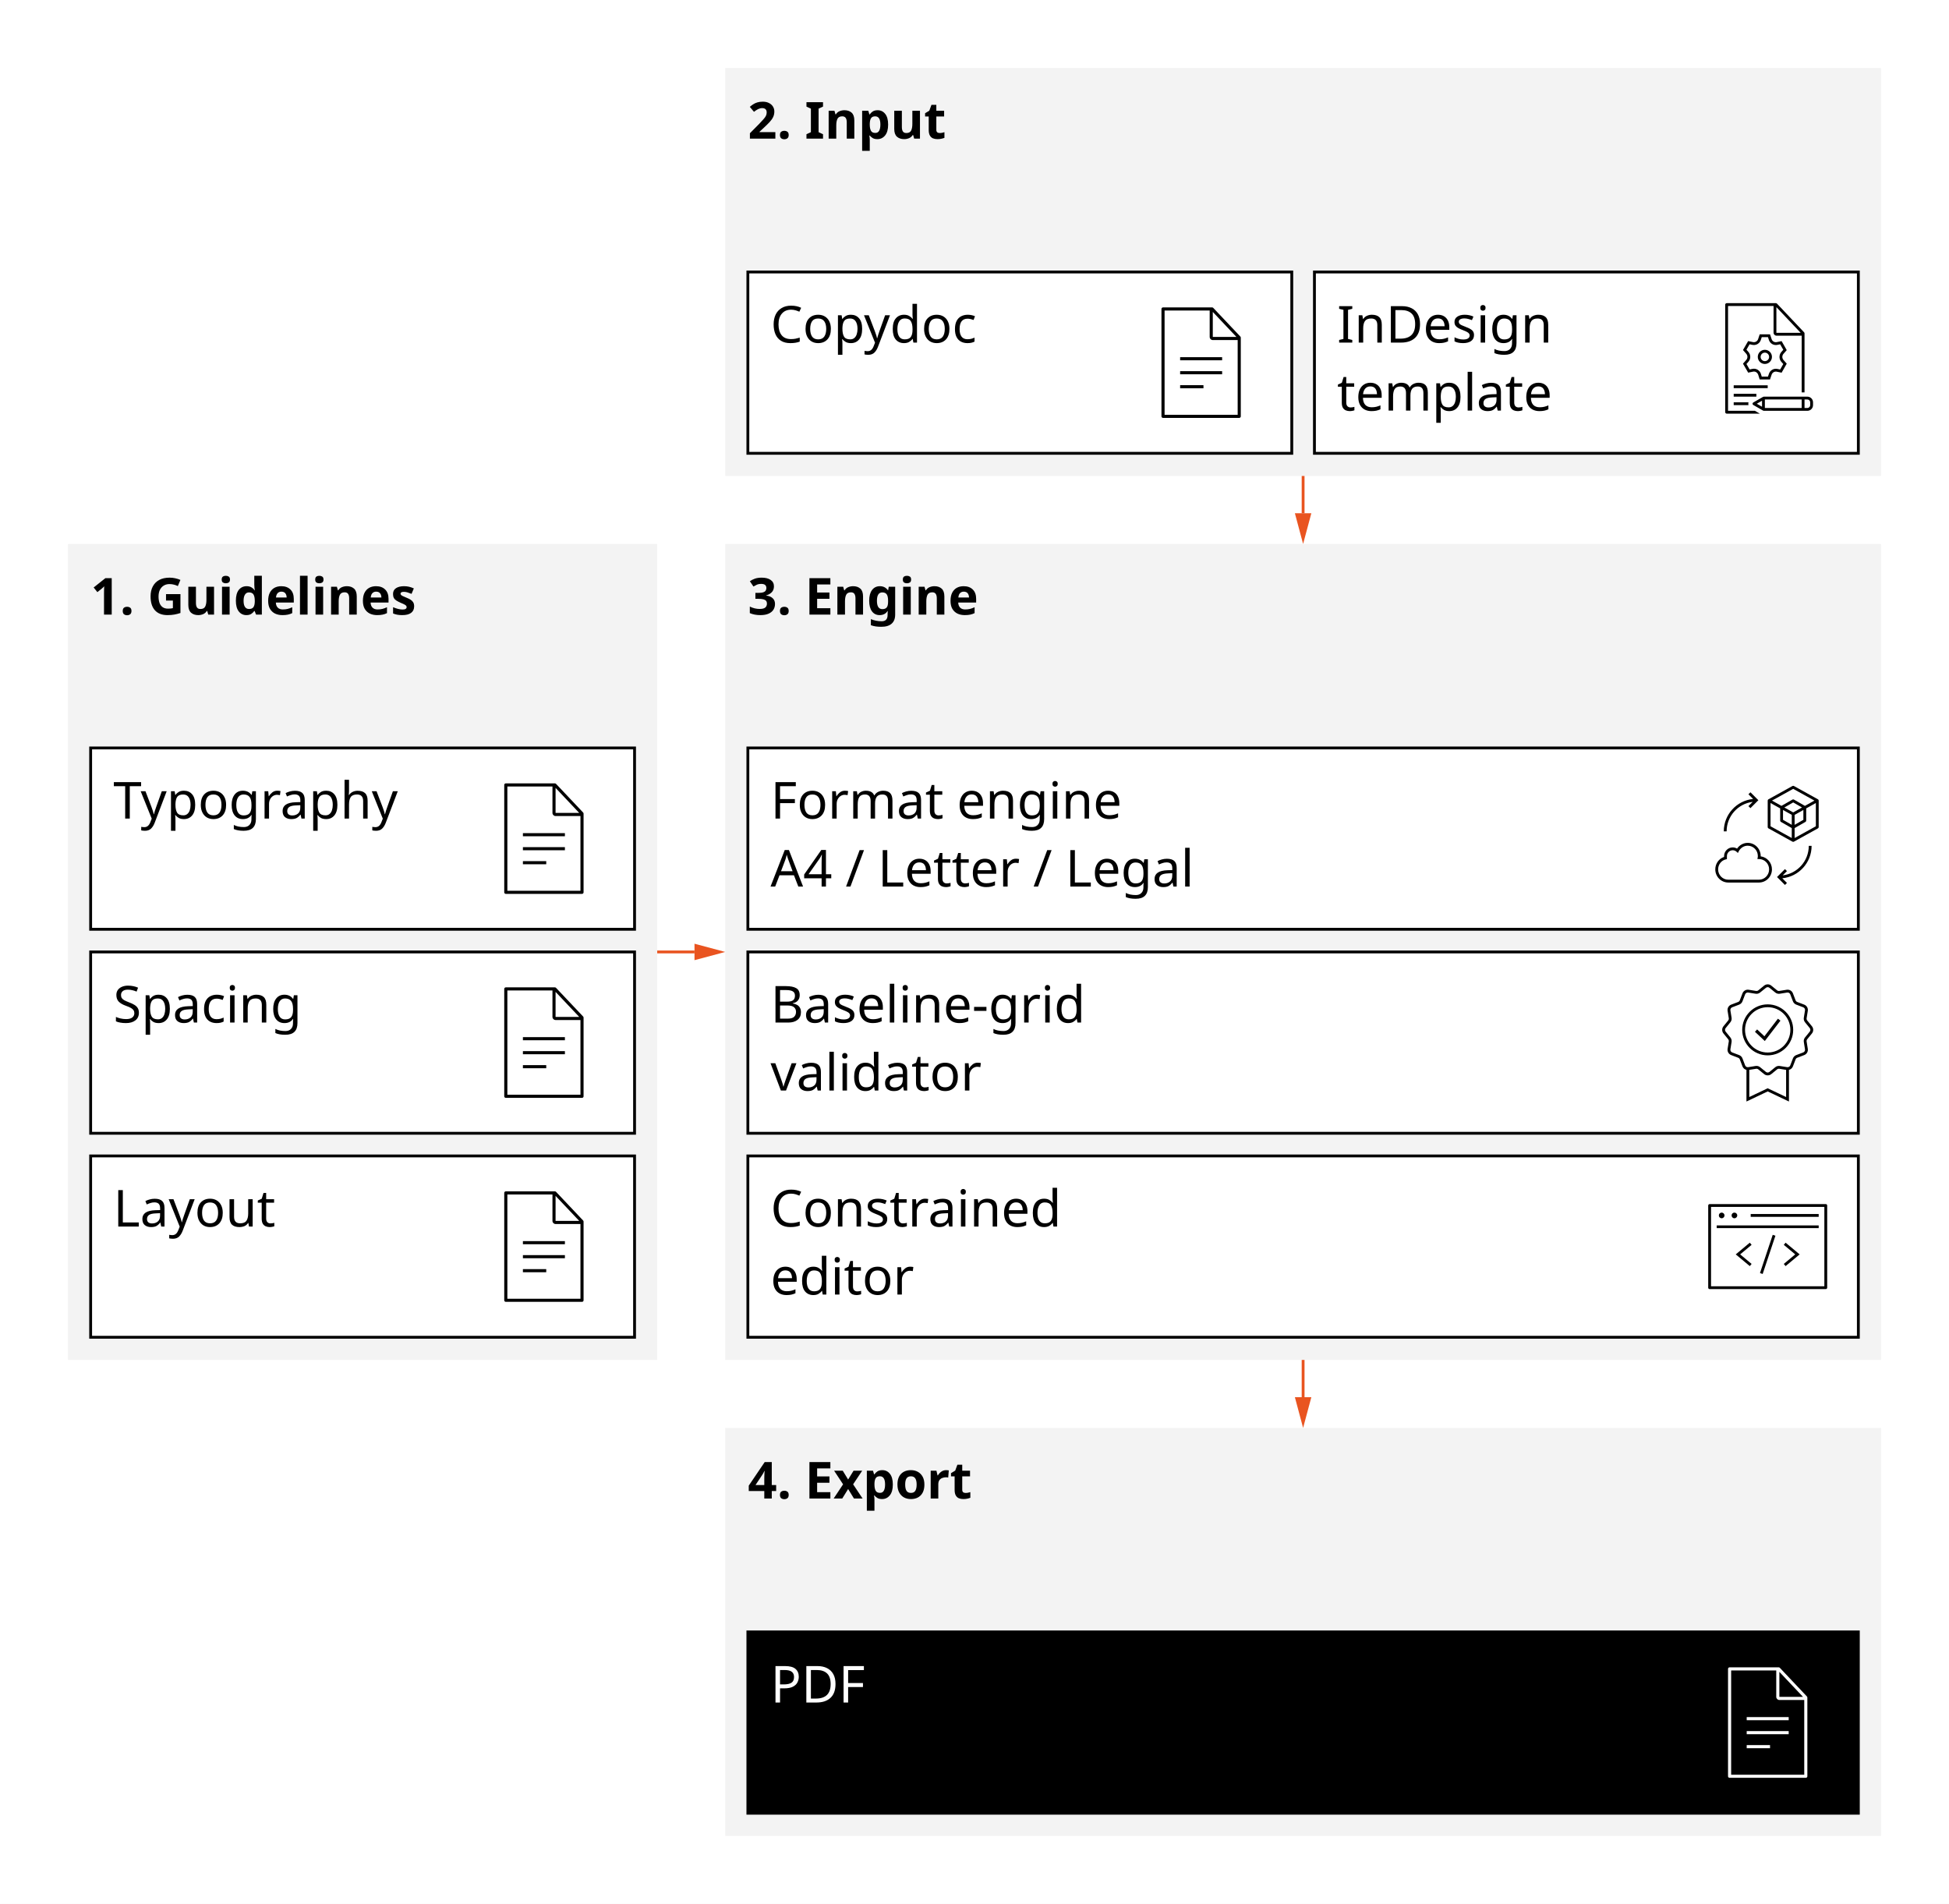
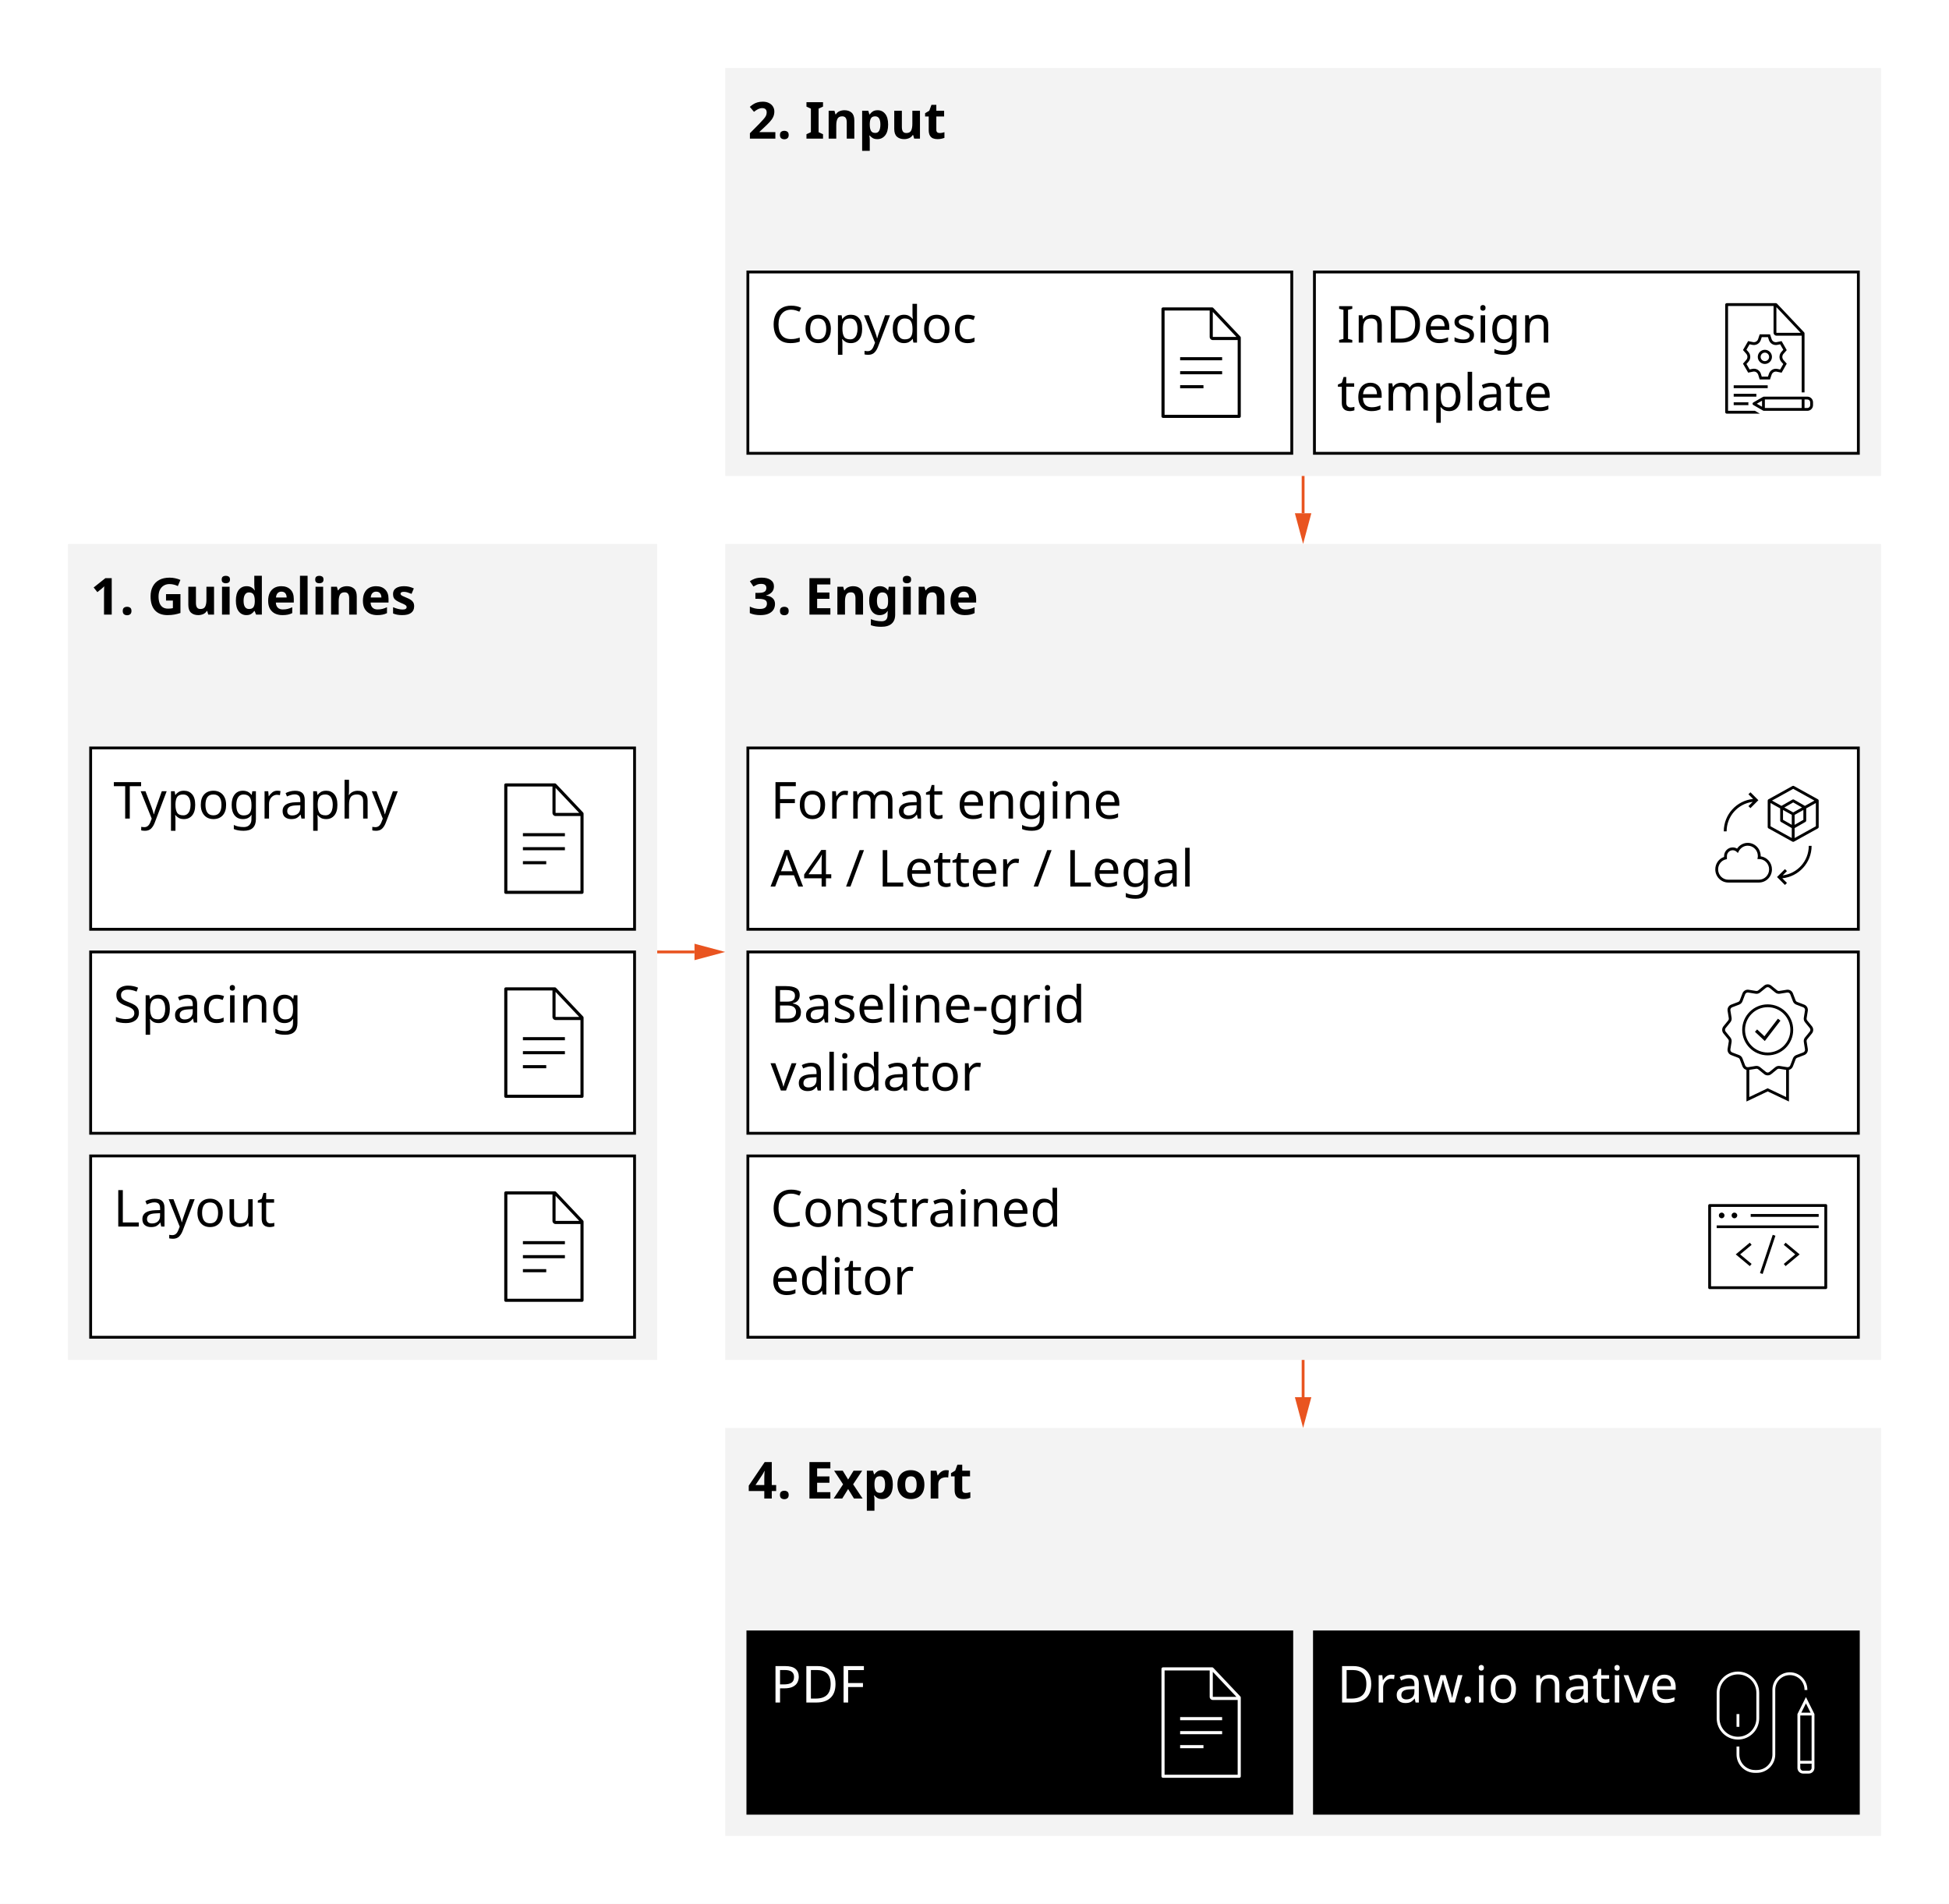
<svg xmlns="http://www.w3.org/2000/svg" width="688" height="672" viewBox="0 0 688 672" xml:space="preserve">
  <rect width="688" height="672" fill="#FFFFFF" />
  <g data-component-id="input_panel">
    <rect x="256" y="24" width="408" height="144" fill="#F3F3F3" stroke="none" stroke-width="1" stroke-miterlimit="10" />
    <text font-family="Ubuntu Sans">
      <tspan x="264" y="48.92" font-size="18" font-weight="700" fill="#000000">2. Input</tspan>
    </text>
  </g>
  <g data-component-id="copydoc">
    <rect x="264" y="96" width="192" height="64" fill="#FFFFFF" stroke="#000000" stroke-width="1" stroke-miterlimit="10" />
    <text font-family="Ubuntu Sans">
      <tspan x="272" y="120.92" font-size="18" font-weight="400" fill="#000000">Copydoc</tspan>
    </text>
    <g class="dg-icon" transform="translate(400 104)">
      <path d="M24.823 33.049H16.588V31.951H24.823V33.049Z" fill="#000000" />
      <path d="M31.411 28.107H16.588V27.01H31.411V28.107Z" fill="#000000" />
      <path d="M31.411 23.166H16.588V22.068H31.411V23.166Z" fill="#000000" />
      <path fill-rule="evenodd" clip-rule="evenodd" d="M27.881 4.5C28.032 4.5 28.177 4.562 28.28 4.672L37.85 14.795C37.946 14.897 38 15.032 38 15.172V42.951L37.989 43.062C37.945 43.276 37.776 43.445 37.562 43.489L37.451 43.5H10.549C10.284 43.5 10.062 43.312 10.011 43.062L10 42.951V5.049C10 4.746 10.246 4.5 10.549 4.5H27.881ZM11.098 42.402H36.902V16.029H28.117C27.511 16.029 27.02 15.537 27.02 14.931V5.598H11.098V42.402ZM28.117 14.931H36.467L28.117 6.098V14.931Z" fill="#000000" />
    </g>
  </g>
  <g data-component-id="template">
    <rect x="464" y="96" width="192" height="64" fill="#FFFFFF" stroke="#000000" stroke-width="1" stroke-miterlimit="10" />
    <text font-family="Ubuntu Sans">
      <tspan x="472" y="120.92" font-size="18" font-weight="400" fill="#000000">InDesign</tspan>
      <tspan x="472" y="144.92" font-size="18" font-weight="400" fill="#000000">template</tspan>
    </text>
    <g class="dg-icon" transform="translate(600 104)">
      <path fill-rule="evenodd" clip-rule="evenodd" d="M26.881 3C27.032 3 27.177 3.062 27.28 3.172L36.85 13.295C36.946 13.397 37 13.532 37 13.672V34.5H36V14.48H27.117C26.538 14.48 26.069 14.011 26.068 13.432V4H10V41H19.487L21.23 42H9.549C9.284 42 9.062 41.812 9.011 41.562L9 41.451V3.549C9 3.246 9.246 3 9.549 3H26.881ZM27.068 13.432C27.069 13.458 27.09 13.48 27.117 13.48H35.649L27.068 4.402V13.432Z" fill="#000000" />
      <path fill-rule="evenodd" clip-rule="evenodd" d="M18.899 38.934C18.564 38.741 18.564 38.259 18.899 38.066L22.385 36.066C22.46 36.023 22.546 36 22.634 36L38 36C39.104 36 40 36.895 40 38V39C40 40.105 39.104 41 38 41L22.634 41C22.546 41 22.46 40.977 22.385 40.934L18.899 38.934ZM37 40H38C38.552 40 39 39.552 39 39V38C39 37.448 38.552 37 38 37H37V40ZM36 40V37L23 37L23 40L36 40ZM22 39.56L22 37.44L20.152 38.5L22 39.56Z" fill="#000000" />
      <path d="M17.212 38C17.171 38.162 17.15 38.328 17.149 38.495L17.14 38.5L17.149 38.506C17.15 38.672 17.172 38.838 17.213 39H12V38H17.212Z" fill="#000000" />
      <path d="M20 36H12V35H20V36Z" fill="#000000" />
      <path d="M24 33H12V32H24V33Z" fill="#000000" />
      <path fill-rule="evenodd" clip-rule="evenodd" d="M23.001 19.464C24.381 19.464 25.501 20.583 25.501 21.964C25.501 23.344 24.381 24.463 23.001 24.464C21.62 24.464 20.501 23.345 20.501 21.964C20.501 20.583 21.62 19.464 23.001 19.464ZM23.001 20.464C22.172 20.464 21.501 21.135 21.501 21.964C21.501 22.792 22.173 23.464 23.001 23.464C23.829 23.463 24.501 22.792 24.501 21.964C24.501 21.136 23.829 20.464 23.001 20.464Z" fill="#000000" />
      <path fill-rule="evenodd" clip-rule="evenodd" d="M25.376 15.68L25.377 15.684C25.5 16.061 25.754 16.377 26.087 16.572C26.419 16.768 26.81 16.831 27.185 16.754L28.911 16.398L30.721 19.581L29.565 20.899L29.564 20.898C29.308 21.192 29.165 21.575 29.165 21.973C29.165 22.37 29.308 22.751 29.564 23.045L30.721 24.364L28.911 27.547L28.199 27.399L27.186 27.191L27.185 27.19C26.81 27.113 26.42 27.178 26.087 27.373C25.754 27.569 25.5 27.884 25.377 28.262L25.374 28.27L24.819 29.928H21.166L20.946 29.225L20.642 28.244L20.589 28.105C20.453 27.79 20.223 27.527 19.932 27.355C19.599 27.16 19.207 27.096 18.833 27.174L17.113 27.528L15.275 24.36L16.436 23.037L16.438 23.034C16.698 22.739 16.844 22.355 16.844 21.955C16.844 21.555 16.698 21.171 16.438 20.876L16.436 20.873L15.278 19.553L17.093 16.39L18.815 16.745C19.19 16.823 19.581 16.759 19.914 16.564C20.247 16.368 20.501 16.052 20.624 15.675L20.626 15.669L21.18 14H24.823L25.376 15.68ZM21.575 15.983L21.491 16.207C21.273 16.716 20.898 17.144 20.421 17.425L20.212 17.535C19.715 17.769 19.154 17.837 18.613 17.725L17.6 17.516L16.501 19.431L17.188 20.214C17.61 20.693 17.844 21.313 17.844 21.955L17.833 22.194C17.783 22.75 17.557 23.277 17.188 23.696L16.501 24.48L17.617 26.403L18.63 26.194C19.248 26.066 19.892 26.173 20.438 26.493C20.983 26.814 21.395 27.328 21.593 27.936L21.901 28.928H24.1L24.426 27.952C24.623 27.345 25.034 26.832 25.58 26.511C26.126 26.19 26.77 26.084 27.388 26.212L28.401 26.421L29.5 24.488L28.814 23.705C28.448 23.287 28.226 22.763 28.176 22.211L28.165 21.973C28.165 21.334 28.396 20.718 28.814 20.24L29.5 19.457L28.401 17.524L27.388 17.733C26.77 17.861 26.126 17.754 25.58 17.434C25.103 17.153 24.728 16.725 24.51 16.216L24.426 15.992L24.1 15H21.901L21.575 15.983Z" fill="#000000" />
    </g>
  </g>
  <g data-component-id="guidelines">
    <rect x="24" y="192" width="208" height="288" fill="#F3F3F3" stroke="none" stroke-width="1" stroke-miterlimit="10" />
    <text font-family="Ubuntu Sans">
      <tspan x="32" y="216.92" font-size="18" font-weight="700" fill="#000000">1. Guidelines</tspan>
    </text>
  </g>
  <g data-component-id="typo">
    <rect x="32" y="264" width="192" height="64" fill="#FFFFFF" stroke="#000000" stroke-width="1" stroke-miterlimit="10" />
    <text font-family="Ubuntu Sans">
      <tspan x="40" y="288.92" font-size="18" font-weight="400" fill="#000000">Typography</tspan>
    </text>
    <g class="dg-icon" transform="translate(168 272)">
      <path d="M24.823 33.049H16.588V31.951H24.823V33.049Z" fill="#000000" />
      <path d="M31.411 28.107H16.588V27.01H31.411V28.107Z" fill="#000000" />
      <path d="M31.411 23.166H16.588V22.068H31.411V23.166Z" fill="#000000" />
      <path fill-rule="evenodd" clip-rule="evenodd" d="M27.881 4.5C28.032 4.5 28.177 4.562 28.28 4.672L37.85 14.795C37.946 14.897 38 15.032 38 15.172V42.951L37.989 43.062C37.945 43.276 37.776 43.445 37.562 43.489L37.451 43.5H10.549C10.284 43.5 10.062 43.312 10.011 43.062L10 42.951V5.049C10 4.746 10.246 4.5 10.549 4.5H27.881ZM11.098 42.402H36.902V16.029H28.117C27.511 16.029 27.02 15.537 27.02 14.931V5.598H11.098V42.402ZM28.117 14.931H36.467L28.117 6.098V14.931Z" fill="#000000" />
    </g>
  </g>
  <g data-component-id="spacing_guide">
    <rect x="32" y="336" width="192" height="64" fill="#FFFFFF" stroke="#000000" stroke-width="1" stroke-miterlimit="10" />
    <text font-family="Ubuntu Sans">
      <tspan x="40" y="360.92" font-size="18" font-weight="400" fill="#000000">Spacing</tspan>
    </text>
    <g class="dg-icon" transform="translate(168 344)">
      <path d="M24.823 33.049H16.588V31.951H24.823V33.049Z" fill="#000000" />
      <path d="M31.411 28.107H16.588V27.01H31.411V28.107Z" fill="#000000" />
      <path d="M31.411 23.166H16.588V22.068H31.411V23.166Z" fill="#000000" />
      <path fill-rule="evenodd" clip-rule="evenodd" d="M27.881 4.5C28.032 4.5 28.177 4.562 28.28 4.672L37.85 14.795C37.946 14.897 38 15.032 38 15.172V42.951L37.989 43.062C37.945 43.276 37.776 43.445 37.562 43.489L37.451 43.5H10.549C10.284 43.5 10.062 43.312 10.011 43.062L10 42.951V5.049C10 4.746 10.246 4.5 10.549 4.5H27.881ZM11.098 42.402H36.902V16.029H28.117C27.511 16.029 27.02 15.537 27.02 14.931V5.598H11.098V42.402ZM28.117 14.931H36.467L28.117 6.098V14.931Z" fill="#000000" />
    </g>
  </g>
  <g data-component-id="layout_guide">
    <rect x="32" y="408" width="192" height="64" fill="#FFFFFF" stroke="#000000" stroke-width="1" stroke-miterlimit="10" />
    <text font-family="Ubuntu Sans">
      <tspan x="40" y="432.92" font-size="18" font-weight="400" fill="#000000">Layout</tspan>
    </text>
    <g class="dg-icon" transform="translate(168 416)">
      <path d="M24.823 33.049H16.588V31.951H24.823V33.049Z" fill="#000000" />
      <path d="M31.411 28.107H16.588V27.01H31.411V28.107Z" fill="#000000" />
      <path d="M31.411 23.166H16.588V22.068H31.411V23.166Z" fill="#000000" />
      <path fill-rule="evenodd" clip-rule="evenodd" d="M27.881 4.5C28.032 4.5 28.177 4.562 28.28 4.672L37.85 14.795C37.946 14.897 38 15.032 38 15.172V42.951L37.989 43.062C37.945 43.276 37.776 43.445 37.562 43.489L37.451 43.5H10.549C10.284 43.5 10.062 43.312 10.011 43.062L10 42.951V5.049C10 4.746 10.246 4.5 10.549 4.5H27.881ZM11.098 42.402H36.902V16.029H28.117C27.511 16.029 27.02 15.537 27.02 14.931V5.598H11.098V42.402ZM28.117 14.931H36.467L28.117 6.098V14.931Z" fill="#000000" />
    </g>
  </g>
  <g data-component-id="engine">
    <rect x="256" y="192" width="408" height="288" fill="#F3F3F3" stroke="none" stroke-width="1" stroke-miterlimit="10" />
    <text font-family="Ubuntu Sans">
      <tspan x="264" y="216.92" font-size="18" font-weight="700" fill="#000000">3. Engine</tspan>
    </text>
  </g>
  <g data-component-id="format_engine">
    <rect x="264" y="264" width="392" height="64" fill="#FFFFFF" stroke="#000000" stroke-width="1" stroke-miterlimit="10" />
    <text font-family="Ubuntu Sans">
      <tspan x="272" y="288.92" font-size="18" font-weight="400" fill="#000000">Format engine</tspan>
      <tspan x="272" y="312.92" font-size="18" font-weight="400" fill="#000000">A4 / Letter / Legal</tspan>
    </text>
    <g class="dg-icon" transform="translate(600 272)">
      <path d="M39.5 26.556C39.5 32.519 34.961 37.421 29.149 37.998L30.798 39.647L30.091 40.353L27.293 37.556L30.091 34.758L30.798 35.465L29.288 36.974C34.479 36.338 38.5 31.918 38.5 26.556H39.5Z" fill="#000000" />
      <path d="M20.707 10.444L17.909 13.242L17.202 12.535L18.711 11.025C13.52 11.661 9.5 16.082 9.5 21.444H8.5C8.5 15.481 13.039 10.578 18.85 10.001L17.202 8.354L17.909 7.646L20.707 10.444Z" fill="#000000" />
      <path fill-rule="evenodd" clip-rule="evenodd" d="M32.758 5.423C32.908 5.34 33.092 5.34 33.242 5.423L41.742 10.128C41.901 10.216 42 10.383 42 10.565V19.938C42 20.119 41.901 20.287 41.742 20.375L33.242 25.079C33.092 25.163 32.908 25.163 32.758 25.079L24.258 20.375C24.099 20.287 24 20.119 24 19.938V10.565C24 10.383 24.099 10.216 24.258 10.128L32.758 5.423ZM25 19.643L32.5 23.793V20.284L28.659 18.09C28.504 18.001 28.407 17.835 28.407 17.656V13.332L25 11.433V19.643ZM37.592 13.333V17.656C37.592 17.836 37.495 18.001 37.34 18.09L33.5 20.284V23.793L41 19.643V11.433L37.592 13.333ZM29.407 17.365L32.5 19.133V15.615L29.407 13.89V17.365ZM33.5 15.615V19.132L36.592 17.365V13.891L33.5 15.615ZM31.199 12.254L29.877 13.007L32.999 14.748L36.12 13.008L32.999 11.225L31.199 12.254ZM25.513 10.574L28.857 12.44L32.752 10.215C32.906 10.127 33.094 10.127 33.248 10.215L37.14 12.44L40.486 10.574L33 6.432L25.513 10.574Z" fill="#000000" />
      <path fill-rule="evenodd" clip-rule="evenodd" d="M16.941 25.5C19.491 25.5 21.526 27.589 21.526 30.143C21.526 30.18 21.523 30.218 21.521 30.255C23.778 30.552 25.5 32.491 25.5 34.857C25.5 37.411 23.465 39.5 20.915 39.5H10.085C7.535 39.5 5.5 37.411 5.5 34.857C5.5 32.859 6.734 31.078 8.606 30.463V30.172C8.606 28.47 9.975 27.1 11.652 27.1C12.197 27.1 12.72 27.25 13.183 27.529C14.026 26.285 15.428 25.5 16.941 25.5ZM16.941 26.5C15.627 26.5 14.394 27.273 13.776 28.484L13.48 29.064L12.997 28.629C12.61 28.28 12.14 28.1 11.652 28.1C10.532 28.1 9.606 29.017 9.606 30.172V31.239L9.219 31.329C7.612 31.702 6.5 33.161 6.5 34.857C6.5 36.874 8.102 38.5 10.085 38.5H20.915C22.898 38.5 24.5 36.874 24.5 34.857C24.5 32.839 22.923 31.239 20.964 31.214L20.371 31.207L20.479 30.623L20.48 30.622C20.48 30.622 20.48 30.618 20.48 30.615C20.482 30.608 20.483 30.597 20.485 30.583C20.49 30.555 20.497 30.514 20.503 30.466C20.516 30.366 20.526 30.247 20.526 30.143C20.526 28.126 18.924 26.5 16.941 26.5Z" fill="#000000" />
    </g>
  </g>
  <g data-component-id="baseline_validator">
    <rect x="264" y="336" width="392" height="64" fill="#FFFFFF" stroke="#000000" stroke-width="1" stroke-miterlimit="10" />
    <text font-family="Ubuntu Sans">
      <tspan x="272" y="360.92" font-size="18" font-weight="400" fill="#000000">Baseline-grid</tspan>
      <tspan x="272" y="384.92" font-size="18" font-weight="400" fill="#000000">validator</tspan>
    </text>
    <g class="dg-icon" transform="translate(600 344)">
      <path fill-rule="evenodd" clip-rule="evenodd" d="M22.738 3.882C23.473 3.284 24.527 3.284 25.262 3.882L27.314 5.552C27.535 5.731 27.822 5.808 28.104 5.763L30.716 5.344C31.651 5.193 32.565 5.72 32.902 6.605L33.845 9.077C33.946 9.343 34.157 9.554 34.423 9.655L36.895 10.598C37.78 10.935 38.307 11.849 38.156 12.784L37.737 15.396C37.692 15.678 37.769 15.965 37.948 16.186L39.618 18.238C40.216 18.973 40.216 20.027 39.618 20.762L37.948 22.814C37.769 23.035 37.692 23.322 37.737 23.604L38.156 26.216C38.307 27.151 37.78 28.065 36.895 28.402L34.423 29.345C34.157 29.446 33.946 29.657 33.845 29.923L32.902 32.395C32.661 33.027 32.126 33.473 31.5 33.624V44.791L24 41.225L16.5 44.791V33.624C15.874 33.473 15.339 33.027 15.098 32.395L14.155 29.923C14.054 29.657 13.843 29.446 13.577 29.345L11.105 28.402C10.22 28.065 9.693 27.151 9.844 26.216L10.263 23.604C10.308 23.322 10.231 23.035 10.052 22.814L8.382 20.762C7.784 20.027 7.784 18.973 8.382 18.238L10.052 16.186C10.231 15.965 10.308 15.678 10.263 15.396L9.844 12.784C9.693 11.848 10.22 10.935 11.105 10.598L13.577 9.655C13.843 9.554 14.054 9.343 14.155 9.077L15.098 6.605C15.435 5.72 16.349 5.193 17.284 5.344L19.896 5.763C20.178 5.808 20.465 5.731 20.686 5.552L22.738 3.882ZM19.896 33.237L17.5 33.621V43.208L23.785 40.22L24 40.117L24.215 40.22L30.5 43.208V33.621L28.104 33.237C27.822 33.192 27.535 33.269 27.314 33.448L25.262 35.118C24.527 35.716 23.473 35.716 22.738 35.118L20.686 33.448C20.465 33.269 20.178 33.192 19.896 33.237ZM24.631 4.658C24.263 4.359 23.737 4.359 23.369 4.658L21.316 6.327C20.874 6.687 20.3 6.841 19.737 6.751L17.125 6.331C16.657 6.256 16.201 6.519 16.032 6.962L15.09 9.434C14.887 9.966 14.466 10.387 13.934 10.59L11.462 11.532C11.019 11.701 10.756 12.157 10.831 12.625L11.251 15.237C11.341 15.8 11.187 16.374 10.827 16.816L9.158 18.869C8.859 19.237 8.859 19.763 9.158 20.131L10.827 22.184C11.187 22.626 11.341 23.2 11.251 23.763L10.831 26.375C10.756 26.843 11.019 27.299 11.462 27.468L13.934 28.41C14.466 28.613 14.887 29.034 15.09 29.566L16.032 32.038C16.201 32.481 16.657 32.744 17.125 32.669L19.737 32.249C20.3 32.159 20.874 32.313 21.316 32.673L23.369 34.342C23.737 34.641 24.263 34.641 24.631 34.342L26.684 32.673C27.126 32.313 27.7 32.159 28.263 32.249L30.875 32.669C31.343 32.744 31.799 32.481 31.968 32.038L32.91 29.566C33.113 29.034 33.534 28.613 34.066 28.41L36.538 27.468C36.981 27.299 37.244 26.843 37.169 26.375L36.749 23.763C36.659 23.2 36.813 22.626 37.173 22.184L38.842 20.131C39.141 19.763 39.141 19.237 38.842 18.869L37.173 16.816C36.813 16.374 36.659 15.8 36.749 15.237L37.169 12.625C37.244 12.157 36.981 11.701 36.538 11.532L34.066 10.59C33.534 10.387 33.113 9.966 32.91 9.434L31.968 6.962C31.799 6.519 31.343 6.256 30.875 6.331L28.263 6.751C27.7 6.841 27.126 6.687 26.684 6.327L24.631 4.658Z" fill="#000000" />
      <path d="M28.5 16.248L22.977 23.439L22.525 23.013L19.501 20.171L20.27 19.351L22.842 21.768L27.607 15.562L28.5 16.248Z" fill="#000000" />
      <path fill-rule="evenodd" clip-rule="evenodd" d="M24 10.5C28.971 10.5 33 14.529 33 19.5C33 24.471 28.971 28.5 24 28.5C19.029 28.5 15 24.471 15 19.5C15 14.529 19.029 10.5 24 10.5ZM24 11.5C19.582 11.5 16 15.082 16 19.5C16 23.918 19.582 27.5 24 27.5C28.418 27.5 32 23.918 32 19.5C32 15.082 28.418 11.5 24 11.5Z" fill="#000000" />
    </g>
  </g>
  <g data-component-id="editor_box">
    <rect x="264" y="408" width="392" height="64" fill="#FFFFFF" stroke="#000000" stroke-width="1" stroke-miterlimit="10" />
    <text font-family="Ubuntu Sans">
      <tspan x="272" y="432.92" font-size="18" font-weight="400" fill="#000000">Constrained</tspan>
      <tspan x="272" y="456.92" font-size="18" font-weight="400" fill="#000000">editor</tspan>
    </text>
    <g class="dg-icon" transform="translate(600 416)">
      <path d="M42 17.475H6V16.525H42V17.475Z" fill="#000000" />
      <path d="M42 13.5H18V12.5H42V13.5Z" fill="#000000" />
      <path fill-rule="evenodd" clip-rule="evenodd" d="M44.601 9.01C44.829 9.056 45 9.258 45 9.5V38.5C45 38.742 44.829 38.944 44.601 38.99L44.5 39H3.5C3.258 39 3.056 38.829 3.01 38.601L3 38.5V9.5C3 9.224 3.224 9 3.5 9H44.5L44.601 9.01ZM4 38H44V10H4V38Z" fill="#000000" />
      <path d="M7.75 12C8.302 12 8.75 12.448 8.75 13C8.75 13.552 8.302 14 7.75 14C7.198 14 6.75 13.552 6.75 13C6.75 12.448 7.198 12 7.75 12Z" fill="#000000" />
      <path d="M12.25 12C12.802 12 13.25 12.448 13.25 13C13.25 13.552 12.802 14 12.25 14C11.698 14 11.25 13.552 11.25 13C11.25 12.448 11.698 12 12.25 12Z" fill="#000000" />
      <path d="M26.725 20.158L22.225 33.658L21.275 33.342L25.775 19.842L26.725 20.158Z" fill="#000000" />
      <path d="M18.32 23.384L14.28 26.75L18.32 30.116L17.68 30.884L12.719 26.75L17.68 22.616L18.32 23.384Z" fill="#000000" />
      <path d="M35.281 26.75L30.32 30.884L29.68 30.116L33.72 26.75L29.68 23.384L30.32 22.616L35.281 26.75Z" fill="#000000" />
    </g>
  </g>
  <g data-component-id="export_panel">
    <rect x="256" y="504" width="408" height="144" fill="#F3F3F3" stroke="none" stroke-width="1" stroke-miterlimit="10" />
    <text font-family="Ubuntu Sans">
      <tspan x="264" y="528.92" font-size="18" font-weight="700" fill="#000000">4. Export</tspan>
    </text>
  </g>
  <g data-component-id="output_pdf">
-     <rect x="264" y="576" width="392" height="64" fill="#000000" stroke="#000000" stroke-width="1" stroke-miterlimit="10" />
+     <rect x="264" y="576" width="192" height="64" fill="#000000" stroke="#000000" stroke-width="1" stroke-miterlimit="10" />
    <text font-family="Ubuntu Sans">
      <tspan x="272" y="600.92" font-size="18" font-weight="400" fill="#FFFFFF">PDF</tspan>
    </text>
-     <g class="dg-icon" transform="translate(600 584)">
+     <g class="dg-icon" transform="translate(400 584)">
      <path d="M24.823 33.049H16.588V31.951H24.823V33.049Z" fill="#FFFFFF" />
      <path d="M31.411 28.107H16.588V27.01H31.411V28.107Z" fill="#FFFFFF" />
      <path d="M31.411 23.166H16.588V22.068H31.411V23.166Z" fill="#FFFFFF" />
      <path fill-rule="evenodd" clip-rule="evenodd" d="M27.881 4.5C28.032 4.5 28.177 4.562 28.28 4.672L37.85 14.795C37.946 14.897 38 15.032 38 15.172V42.951L37.989 43.062C37.945 43.276 37.776 43.445 37.562 43.489L37.451 43.5H10.549C10.284 43.5 10.062 43.312 10.011 43.062L10 42.951V5.049C10 4.746 10.246 4.5 10.549 4.5H27.881ZM11.098 42.402H36.902V16.029H28.117C27.511 16.029 27.02 15.537 27.02 14.931V5.598H11.098V42.402ZM28.117 14.931H36.467L28.117 6.098V14.931Z" fill="#FFFFFF" />
+     </g>
+   </g>
+   <g data-component-id="output_drawio">
+     <rect x="464" y="576" width="192" height="64" fill="#000000" stroke="#000000" stroke-width="1" stroke-miterlimit="10" />
+     <text font-family="Ubuntu Sans">
+       <tspan x="472" y="600.92" font-size="18" font-weight="400" fill="#FFFFFF">Draw.io native</tspan>
+     </text>
+     <g class="dg-icon" transform="translate(600 584)">
+       <path d="M31.833 6.25C35.239 6.25 38 9.011 38 12.417V12.513H37V12.417C37 9.564 34.687 7.25 31.833 7.25C28.98 7.25 26.667 9.564 26.667 12.417V35.25C26.667 38.84 23.757 41.75 20.167 41.75H19.5C15.91 41.75 13 38.84 13 35.25V32.461H14V35.25C14 38.288 16.462 40.75 19.5 40.75H20.167C23.204 40.75 25.667 38.288 25.667 35.25V12.417C25.667 9.011 28.427 6.25 31.833 6.25Z" fill="#FFFFFF" />
+       <path d="M14 25.5H13V21H14V25.5Z" fill="#FFFFFF" />
+       <path fill-rule="evenodd" clip-rule="evenodd" d="M13.5 6C17.642 6 21 9.358 21 13.5V22.5C21 26.642 17.642 30 13.5 30C9.358 30 6 26.642 6 22.5V13.5C6 9.358 9.358 6 13.5 6ZM13.5 7C9.91 7 7 9.91 7 13.5V22.5C7 26.09 9.91 29 13.5 29C17.09 29 20 26.09 20 22.5V13.5C20 9.91 17.09 7 13.5 7Z" fill="#FFFFFF" />
+       <path fill-rule="evenodd" clip-rule="evenodd" d="M40.5 21V40C40.5 41.105 39.605 42 38.5 42H36.5C35.464 42 34.613 41.213 34.511 40.204L34.5 40V21L37.5 15L40.5 21ZM35.5 38.5V40C35.5 40.552 35.948 41 36.5 41H38.5C39.052 41 39.5 40.552 39.5 40V38.5H35.5ZM35.5 37.5H39.5V21.5H35.5V37.5ZM35.868 20.5H39.132L37.5 17.236L35.868 20.5Z" fill="#FFFFFF" />
    </g>
  </g>
  <g data-component-id="_auto_1">
    <line x1="460" y1="168" x2="460" y2="181.159" fill="none" stroke="#E95420" stroke-width="1" stroke-miterlimit="10" />
    <polygon points="457.095,181.159 460,192 462.905,181.159" fill="#E95420" />
  </g>
  <g data-component-id="_auto_2">
    <line x1="232" y1="336" x2="245.159" y2="336" fill="none" stroke="#E95420" stroke-width="1" stroke-miterlimit="10" />
    <polygon points="245.159,333.095 256,336 245.159,338.905" fill="#E95420" />
  </g>
  <g data-component-id="_auto_3">
    <line x1="460" y1="480" x2="460" y2="493.159" fill="none" stroke="#E95420" stroke-width="1" stroke-miterlimit="10" />
    <polygon points="457.095,493.159 460,504 462.905,493.159" fill="#E95420" />
  </g>
</svg>
